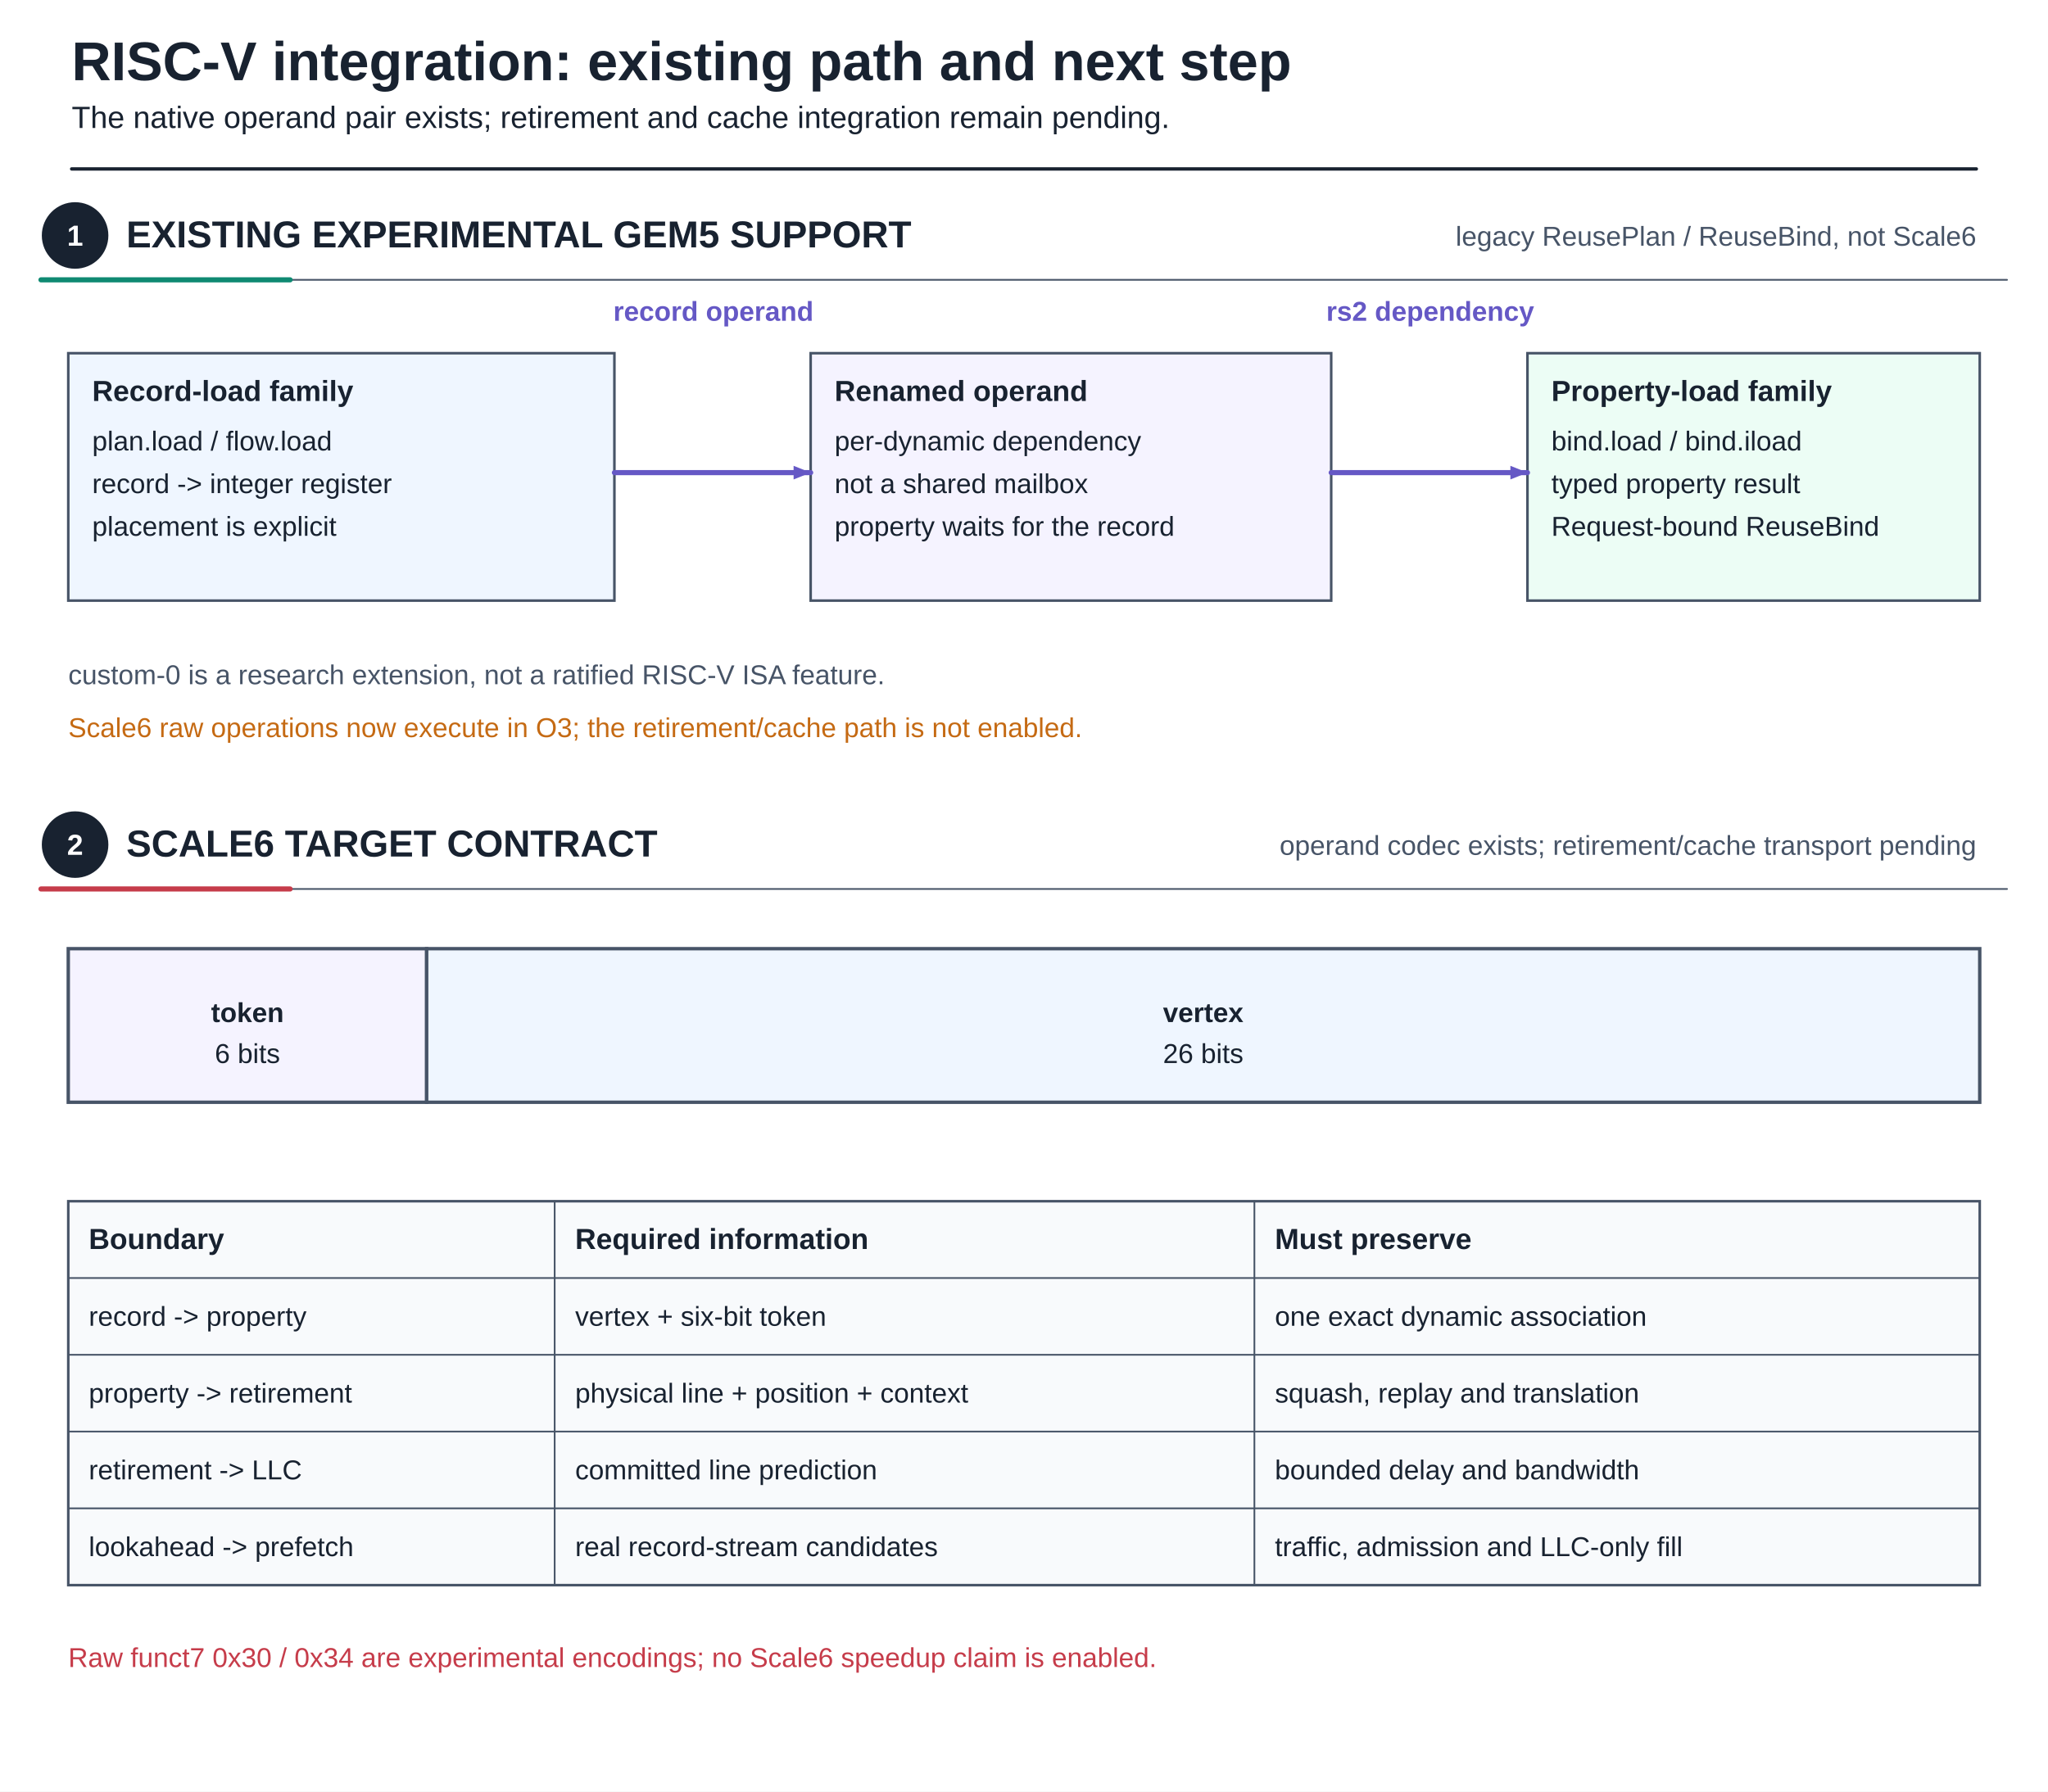
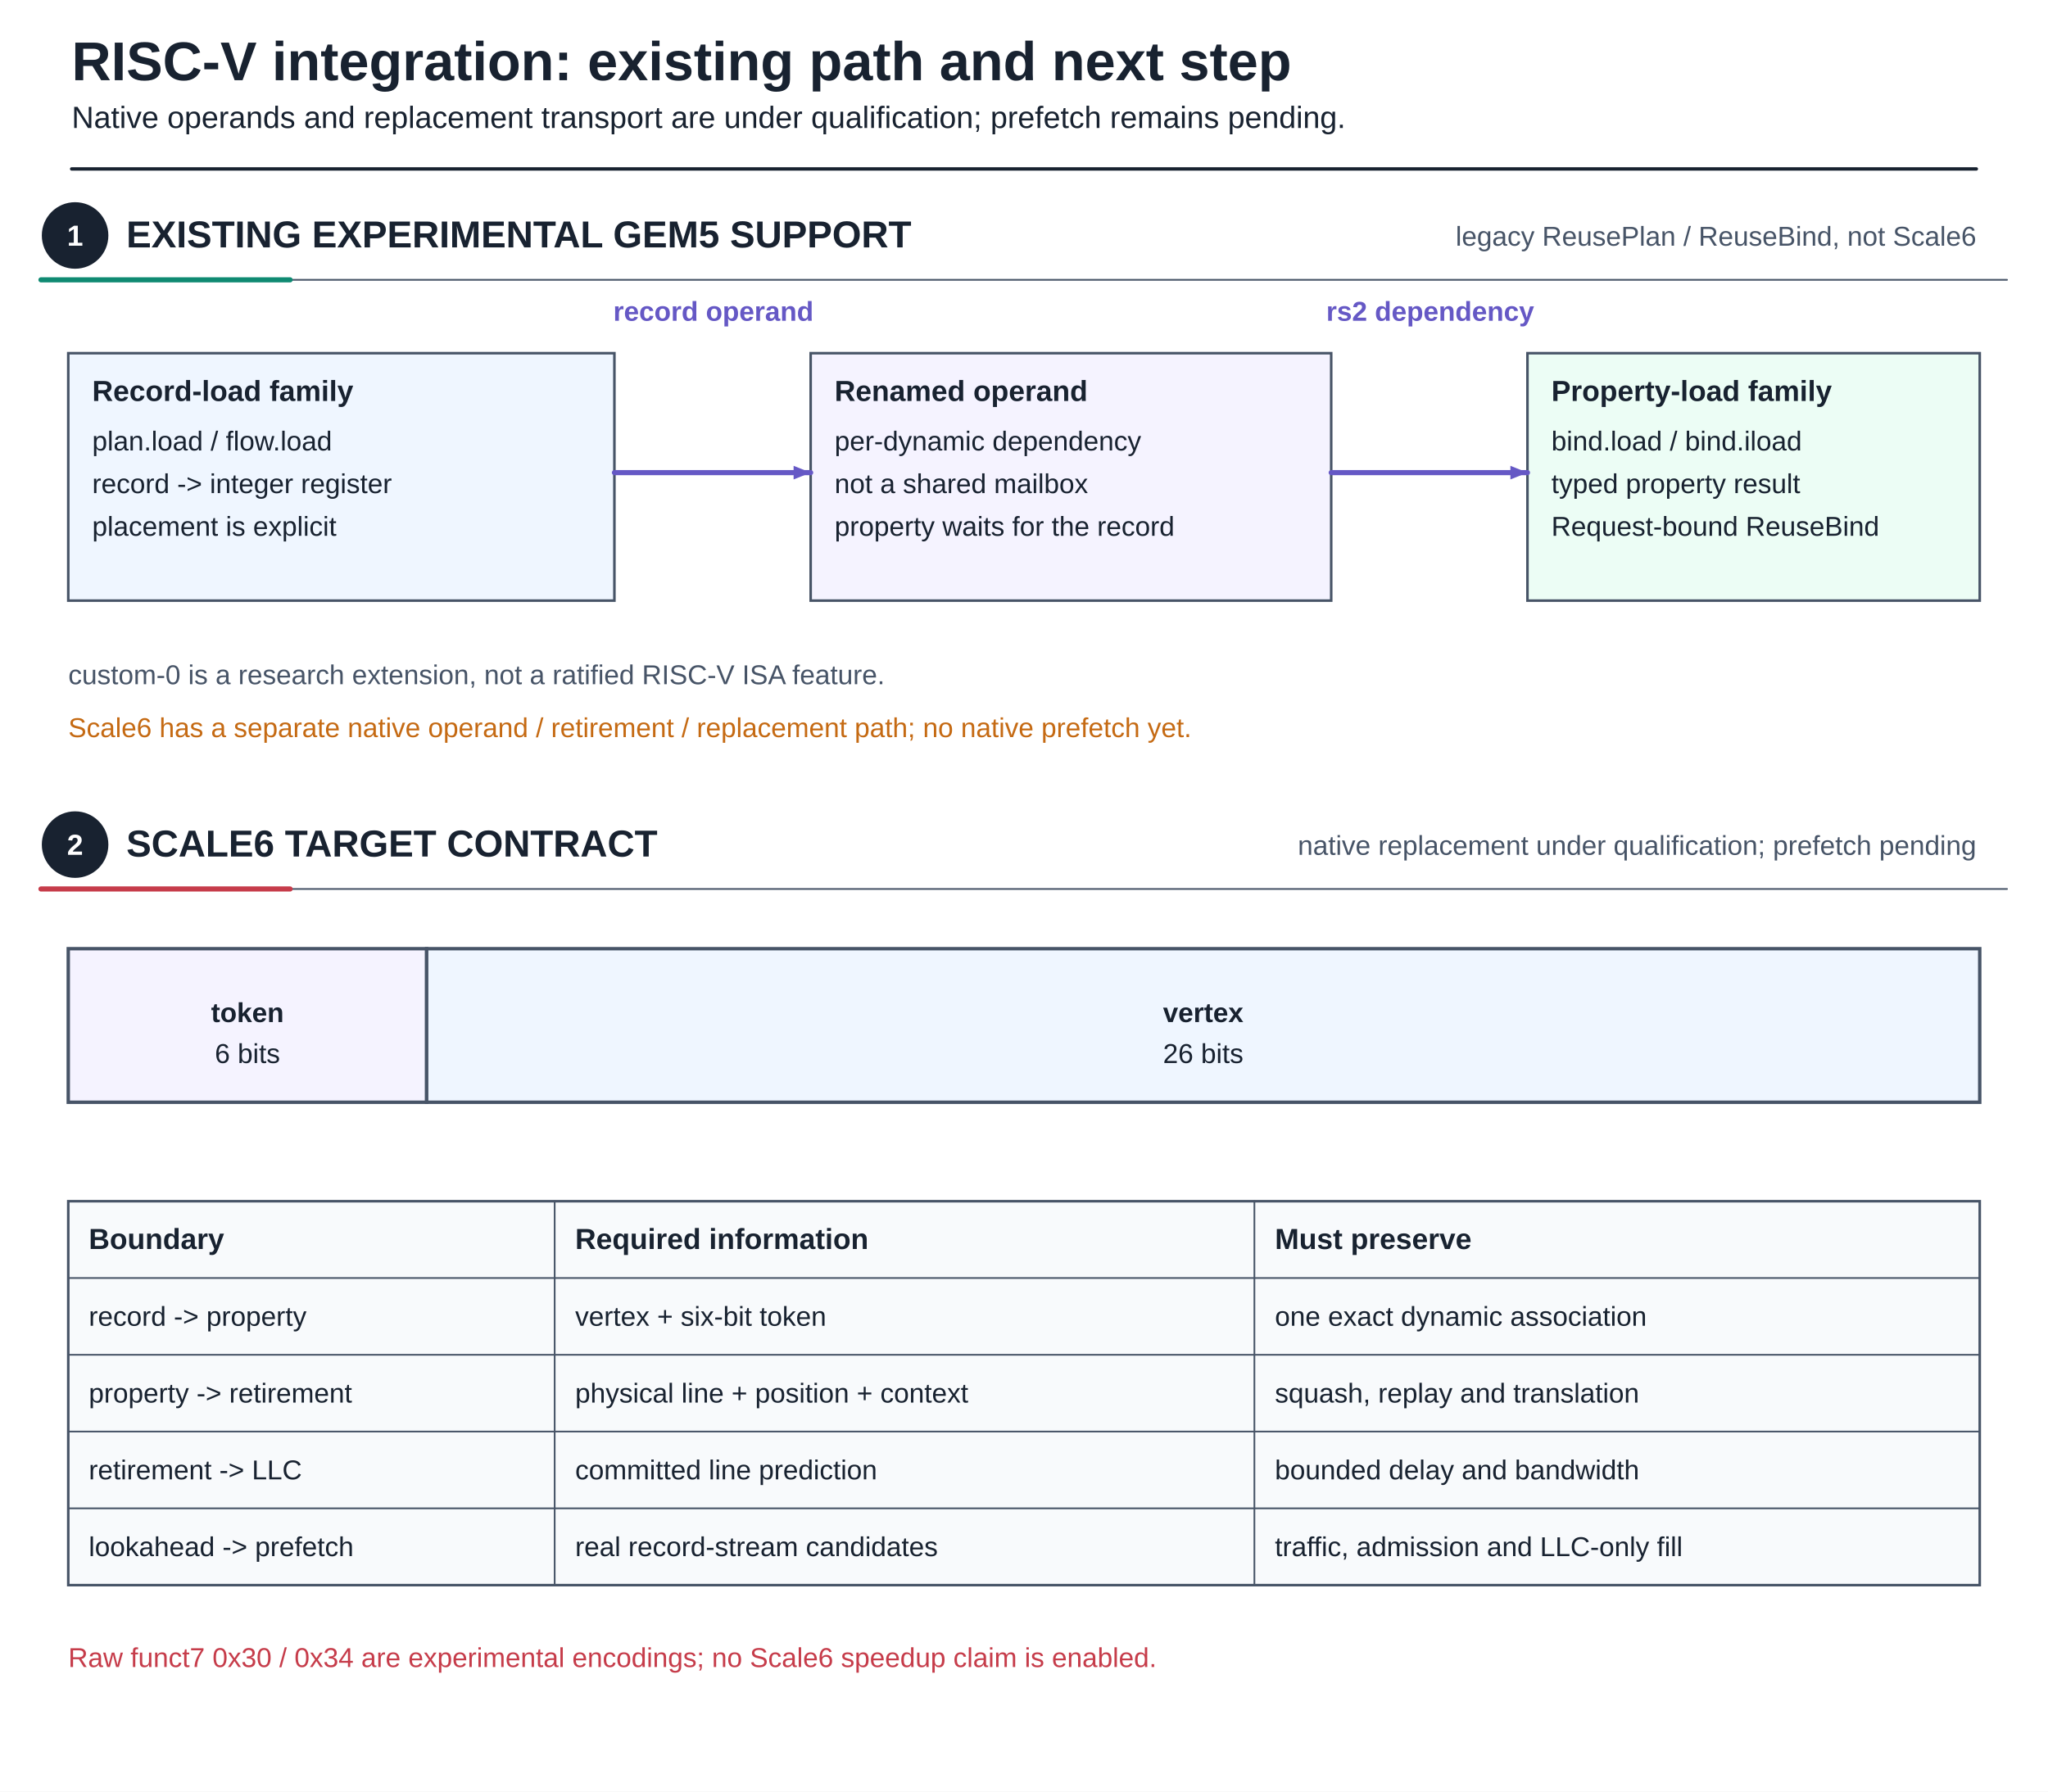
<svg xmlns="http://www.w3.org/2000/svg" width="1200" height="1050" viewBox="0 0 1200 1050" role="img" aria-labelledby="title desc" fill="#182230" data-figure-schema="ecg-public/v1">
  <defs>
    <marker id="arrow-blue" viewBox="0 0 10 8" markerWidth="11" markerHeight="8" refX="10" refY="4" orient="auto" markerUnits="userSpaceOnUse">
      <path d="M0 0 L10 4 L0 8 Z" fill="#2563EB" />
    </marker>
    <marker id="arrow-green" viewBox="0 0 10 8" markerWidth="11" markerHeight="8" refX="10" refY="4" orient="auto" markerUnits="userSpaceOnUse">
      <path d="M0 0 L10 4 L0 8 Z" fill="#0F8A72" />
    </marker>
    <marker id="arrow-amber" viewBox="0 0 10 8" markerWidth="11" markerHeight="8" refX="10" refY="4" orient="auto" markerUnits="userSpaceOnUse">
      <path d="M0 0 L10 4 L0 8 Z" fill="#C56A13" />
    </marker>
    <marker id="arrow-red" viewBox="0 0 10 8" markerWidth="11" markerHeight="8" refX="10" refY="4" orient="auto" markerUnits="userSpaceOnUse">
      <path d="M0 0 L10 4 L0 8 Z" fill="#C63C4A" />
    </marker>
    <marker id="arrow-purple" viewBox="0 0 10 8" markerWidth="11" markerHeight="8" refX="10" refY="4" orient="auto" markerUnits="userSpaceOnUse">
      <path d="M0 0 L10 4 L0 8 Z" fill="#6558C5" />
    </marker>
    <marker id="arrow-gray" viewBox="0 0 10 8" markerWidth="11" markerHeight="8" refX="10" refY="4" orient="auto" markerUnits="userSpaceOnUse">
      <path d="M0 0 L10 4 L0 8 Z" fill="#98A2B3" />
    </marker>
    <marker id="arrow-ink" viewBox="0 0 10 8" markerWidth="11" markerHeight="8" refX="10" refY="4" orient="auto" markerUnits="userSpaceOnUse">
      <path d="M0 0 L10 4 L0 8 Z" fill="#182230" />
    </marker>
    <style>
      :root { color-scheme: light dark; }
      @media (prefers-color-scheme: dark) {
        [fill="#FFFFFF"]{fill:#111827}[stroke="#FFFFFF"]{stroke:#111827}
        [fill="#F8FAFC"]{fill:#172033}[stroke="#F8FAFC"]{stroke:#172033}
        [fill="#EFF6FF"]{fill:#172554}[stroke="#EFF6FF"]{stroke:#172554}
        [fill="#ECFDF5"]{fill:#073B34}[stroke="#ECFDF5"]{stroke:#073B34}
        [fill="#FFF7ED"]{fill:#422A12}[stroke="#FFF7ED"]{stroke:#422A12}
        [fill="#FFF1F2"]{fill:#421B22}[stroke="#FFF1F2"]{stroke:#421B22}
        [fill="#F5F3FF"]{fill:#292349}[stroke="#F5F3FF"]{stroke:#292349}
        [fill="#182230"]{fill:#F8FAFC}[stroke="#182230"]{stroke:#F8FAFC}
        [fill="#475467"]{fill:#94A3B8}[stroke="#475467"]{stroke:#94A3B8}
        [fill="#98A2B3"]{fill:#A8B0BF}[stroke="#98A2B3"]{stroke:#A8B0BF}
        [fill="#2563EB"]{fill:#7FB0FF}[stroke="#2563EB"]{stroke:#7FB0FF}
        [fill="#0F8A72"]{fill:#5ED0B0}[stroke="#0F8A72"]{stroke:#5ED0B0}
        [fill="#C56A13"]{fill:#F0B36A}[stroke="#C56A13"]{stroke:#F0B36A}
        [fill="#6558C5"]{fill:#ADA4FF}[stroke="#6558C5"]{stroke:#ADA4FF}
        [fill="#C63C4A"]{fill:#F48B98}[stroke="#C63C4A"]{stroke:#F48B98}
      }
      .sans{font-family:"Liberation Sans","DejaVu Sans",Arial,sans-serif}
      .mono{font-family:"DejaVu Sans Mono","Liberation Mono",Consolas,monospace}
      .title{font-size:32px;font-weight:700}
      .subtitle{font-size:18px}
      .heading{font-size:22px;font-weight:700}
      .label{font-size:17px;font-weight:700}
      .body{font-size:16px}
</style>
  </defs>
  <rect x="0" y="0" width="1200" height="1050" fill="#FFFFFF" />
  <text x="42" y="47" text-anchor="start" class="sans title" fill="#182230" font-weight="700">RISC-V integration: existing path and next step</text>
-   <text x="42" y="75" text-anchor="start" class="sans subtitle" fill="#182230">The native operand pair exists; retirement and cache integration remain pending.</text>
+   <text x="42" y="75" text-anchor="start" class="sans subtitle" fill="#182230">Native operands and replacement transport are under qualification; prefetch remains pending.</text>
  <line x1="42" y1="99" x2="1158" y2="99" stroke="#182230" stroke-width="2" stroke-linecap="round" vector-effect="non-scaling-stroke" />
  <circle cx="44" cy="138" r="19" fill="#182230" stroke="#182230" stroke-width="1" />
  <text x="44" y="144" text-anchor="middle" class="sans label" fill="#FFFFFF" font-weight="700">1</text>
  <text x="74" y="145" text-anchor="start" class="sans heading" fill="#182230" font-weight="700">EXISTING EXPERIMENTAL GEM5 SUPPORT</text>
  <text x="1158" y="144" text-anchor="end" class="sans body" fill="#475467">legacy ReusePlan / ReuseBind, not Scale6</text>
  <line x1="24" y1="164" x2="1176" y2="164" stroke="#475467" stroke-width="1" stroke-linecap="round" vector-effect="non-scaling-stroke" />
  <line x1="24" y1="164" x2="170" y2="164" stroke="#0F8A72" stroke-width="3" stroke-linecap="round" vector-effect="non-scaling-stroke" />
  <rect x="40" y="207" width="320" height="145" rx="0" fill="#EFF6FF" stroke="#475467" stroke-width="1.5" data-shape="rect" data-x="40" data-y="207" data-width="320" data-height="145" />
  <text x="54" y="235" text-anchor="start" class="sans label" fill="#182230" font-weight="700">Record-load family</text>
  <text x="54" y="264" text-anchor="start" class="sans body" fill="#182230">plan.load / flow.load</text>
  <text x="54" y="289" text-anchor="start" class="sans body" fill="#182230">record -&gt; integer register</text>
  <text x="54" y="314" text-anchor="start" class="sans body" fill="#182230">placement is explicit</text>
  <rect x="475" y="207" width="305" height="145" rx="0" fill="#F5F3FF" stroke="#475467" stroke-width="1.5" data-shape="rect" data-x="475" data-y="207" data-width="305" data-height="145" />
  <text x="489" y="235" text-anchor="start" class="sans label" fill="#182230" font-weight="700">Renamed operand</text>
  <text x="489" y="264" text-anchor="start" class="sans body" fill="#182230">per-dynamic dependency</text>
  <text x="489" y="289" text-anchor="start" class="sans body" fill="#182230">not a shared mailbox</text>
  <text x="489" y="314" text-anchor="start" class="sans body" fill="#182230">property waits for the record</text>
  <rect x="895" y="207" width="265" height="145" rx="0" fill="#ECFDF5" stroke="#475467" stroke-width="1.5" data-shape="rect" data-x="895" data-y="207" data-width="265" data-height="145" />
  <text x="909" y="235" text-anchor="start" class="sans label" fill="#182230" font-weight="700">Property-load family</text>
  <text x="909" y="264" text-anchor="start" class="sans body" fill="#182230">bind.load / bind.iload</text>
  <text x="909" y="289" text-anchor="start" class="sans body" fill="#182230">typed property result</text>
  <text x="909" y="314" text-anchor="start" class="sans body" fill="#182230">Request-bound ReuseBind</text>
  <path d="M360 277 L475 277" fill="none" stroke="#6558C5" stroke-width="3" stroke-linecap="round" stroke-linejoin="round" vector-effect="non-scaling-stroke" marker-end="url(#arrow-purple)" data-flow-kind="dependency" data-flow-underlay="false" data-flow-label="record operand" />
  <rect x="349.16" y="171.00" width="137.68" height="22" rx="3" fill="#FFFFFF" fill-opacity="0.96" data-label-background="true" />
  <text x="418" y="188" text-anchor="middle" class="sans body" fill="#6558C5" font-weight="700">record operand</text>
  <path d="M780 277 L895 277" fill="none" stroke="#6558C5" stroke-width="3" stroke-linecap="round" stroke-linejoin="round" vector-effect="non-scaling-stroke" marker-end="url(#arrow-purple)" data-flow-kind="dependency" data-flow-underlay="false" data-flow-label="rs2 dependency" />
  <rect x="769.16" y="171.00" width="137.68" height="22" rx="3" fill="#FFFFFF" fill-opacity="0.96" data-label-background="true" />
  <text x="838" y="188" text-anchor="middle" class="sans body" fill="#6558C5" font-weight="700">rs2 dependency</text>
  <text x="40" y="401" text-anchor="start" class="sans body" fill="#475467">custom-0 is a research extension, not a ratified RISC-V ISA feature.</text>
-   <text x="40" y="432" text-anchor="start" class="sans body" fill="#C56A13">Scale6 raw operations now execute in O3; the retirement/cache path is not enabled.</text>
+   <text x="40" y="432" text-anchor="start" class="sans body" fill="#C56A13">Scale6 has a separate native operand / retirement / replacement path; no native prefetch yet.</text>
  <circle cx="44" cy="495" r="19" fill="#182230" stroke="#182230" stroke-width="1" />
  <text x="44" y="501" text-anchor="middle" class="sans label" fill="#FFFFFF" font-weight="700">2</text>
  <text x="74" y="502" text-anchor="start" class="sans heading" fill="#182230" font-weight="700">SCALE6 TARGET CONTRACT</text>
-   <text x="1158" y="501" text-anchor="end" class="sans body" fill="#475467">operand codec exists; retirement/cache transport pending</text>
+   <text x="1158" y="501" text-anchor="end" class="sans body" fill="#475467">native replacement under qualification; prefetch pending</text>
  <line x1="24" y1="521" x2="1176" y2="521" stroke="#475467" stroke-width="1" stroke-linecap="round" vector-effect="non-scaling-stroke" />
  <line x1="24" y1="521" x2="170" y2="521" stroke="#C63C4A" stroke-width="3" stroke-linecap="round" vector-effect="non-scaling-stroke" />
  <rect x="40" y="556" width="210.0" height="90" rx="0" fill="#F5F3FF" stroke="#475467" stroke-width="2" data-shape="rect" data-x="40" data-y="556" data-width="210.0" data-height="90" />
  <text x="145.0" y="599.0" text-anchor="middle" class="sans body" fill="#182230" font-weight="700">token</text>
  <text x="145.0" y="623.0" text-anchor="middle" class="sans body" fill="#182230">6 bits</text>
  <rect x="250.0" y="556" width="910.0" height="90" rx="0" fill="#EFF6FF" stroke="#475467" stroke-width="2" data-shape="rect" data-x="250.0" data-y="556" data-width="910.0" data-height="90" />
  <text x="705.0" y="599.0" text-anchor="middle" class="sans body" fill="#182230" font-weight="700">vertex</text>
  <text x="705.0" y="623.0" text-anchor="middle" class="sans body" fill="#182230">26 bits</text>
  <rect x="40" y="704" width="1120" height="225" rx="0" fill="#F8FAFC" stroke="#475467" stroke-width="1.5" data-shape="rect" data-x="40" data-y="704" data-width="1120" data-height="225" />
  <line x1="40" y1="749.0" x2="1160" y2="749.0" stroke="#475467" stroke-width="1" stroke-linecap="round" vector-effect="non-scaling-stroke" />
  <line x1="40" y1="794.0" x2="1160" y2="794.0" stroke="#475467" stroke-width="1" stroke-linecap="round" vector-effect="non-scaling-stroke" />
  <line x1="40" y1="839.0" x2="1160" y2="839.0" stroke="#475467" stroke-width="1" stroke-linecap="round" vector-effect="non-scaling-stroke" />
  <line x1="40" y1="884.0" x2="1160" y2="884.0" stroke="#475467" stroke-width="1" stroke-linecap="round" vector-effect="non-scaling-stroke" />
  <text x="52" y="732" text-anchor="start" class="sans label" fill="#182230" font-weight="700">Boundary</text>
  <text x="52" y="777" text-anchor="start" class="sans body" fill="#182230">record -&gt; property</text>
  <text x="52" y="822" text-anchor="start" class="sans body" fill="#182230">property -&gt; retirement</text>
  <text x="52" y="867" text-anchor="start" class="sans body" fill="#182230">retirement -&gt; LLC</text>
  <text x="52" y="912" text-anchor="start" class="sans body" fill="#182230">lookahead -&gt; prefetch</text>
  <line x1="325" y1="704" x2="325" y2="929" stroke="#475467" stroke-width="1" stroke-linecap="round" vector-effect="non-scaling-stroke" />
  <text x="337" y="732" text-anchor="start" class="sans label" fill="#182230" font-weight="700">Required information</text>
  <text x="337" y="777" text-anchor="start" class="sans body" fill="#182230">vertex + six-bit token</text>
  <text x="337" y="822" text-anchor="start" class="sans body" fill="#182230">physical line + position + context</text>
  <text x="337" y="867" text-anchor="start" class="sans body" fill="#182230">committed line prediction</text>
  <text x="337" y="912" text-anchor="start" class="sans body" fill="#182230">real record-stream candidates</text>
  <line x1="735" y1="704" x2="735" y2="929" stroke="#475467" stroke-width="1" stroke-linecap="round" vector-effect="non-scaling-stroke" />
  <text x="747" y="732" text-anchor="start" class="sans label" fill="#182230" font-weight="700">Must preserve</text>
  <text x="747" y="777" text-anchor="start" class="sans body" fill="#182230">one exact dynamic association</text>
  <text x="747" y="822" text-anchor="start" class="sans body" fill="#182230">squash, replay and translation</text>
  <text x="747" y="867" text-anchor="start" class="sans body" fill="#182230">bounded delay and bandwidth</text>
  <text x="747" y="912" text-anchor="start" class="sans body" fill="#182230">traffic, admission and LLC-only fill</text>
  <text x="40" y="977" text-anchor="start" class="sans body" fill="#C63C4A">Raw funct7 0x30 / 0x34 are experimental encodings; no Scale6 speedup claim is enabled.</text>
</svg>
